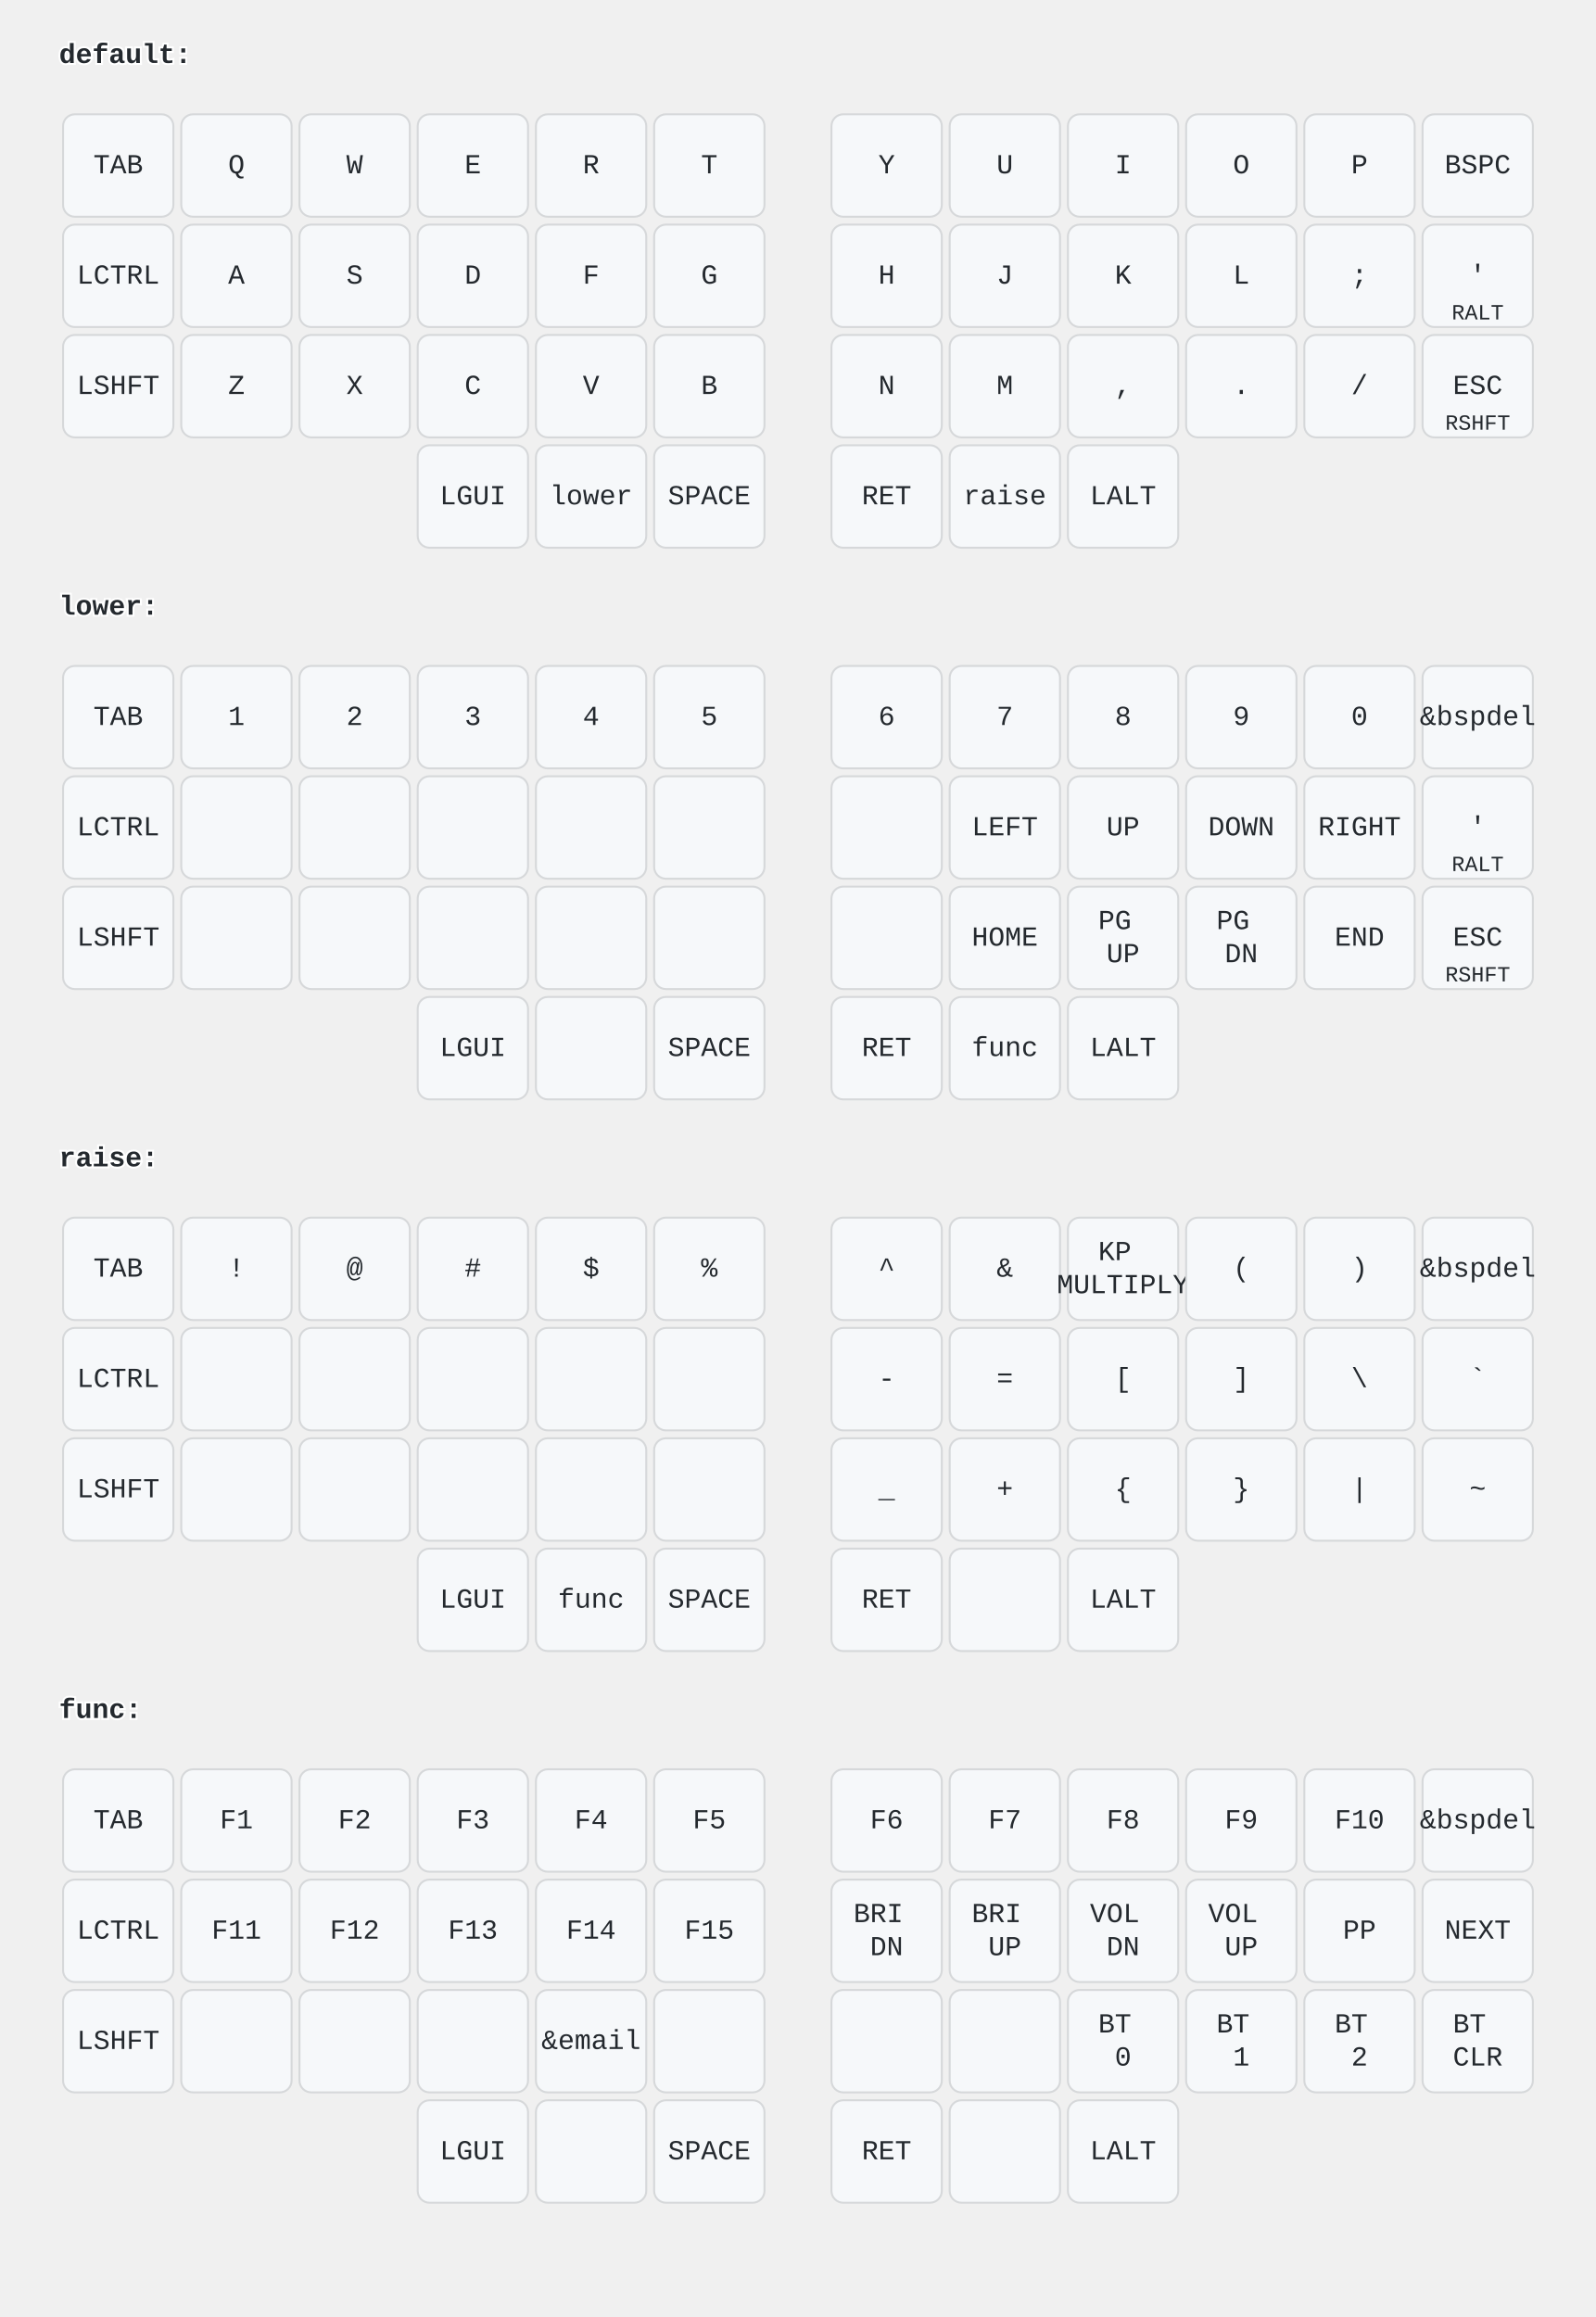
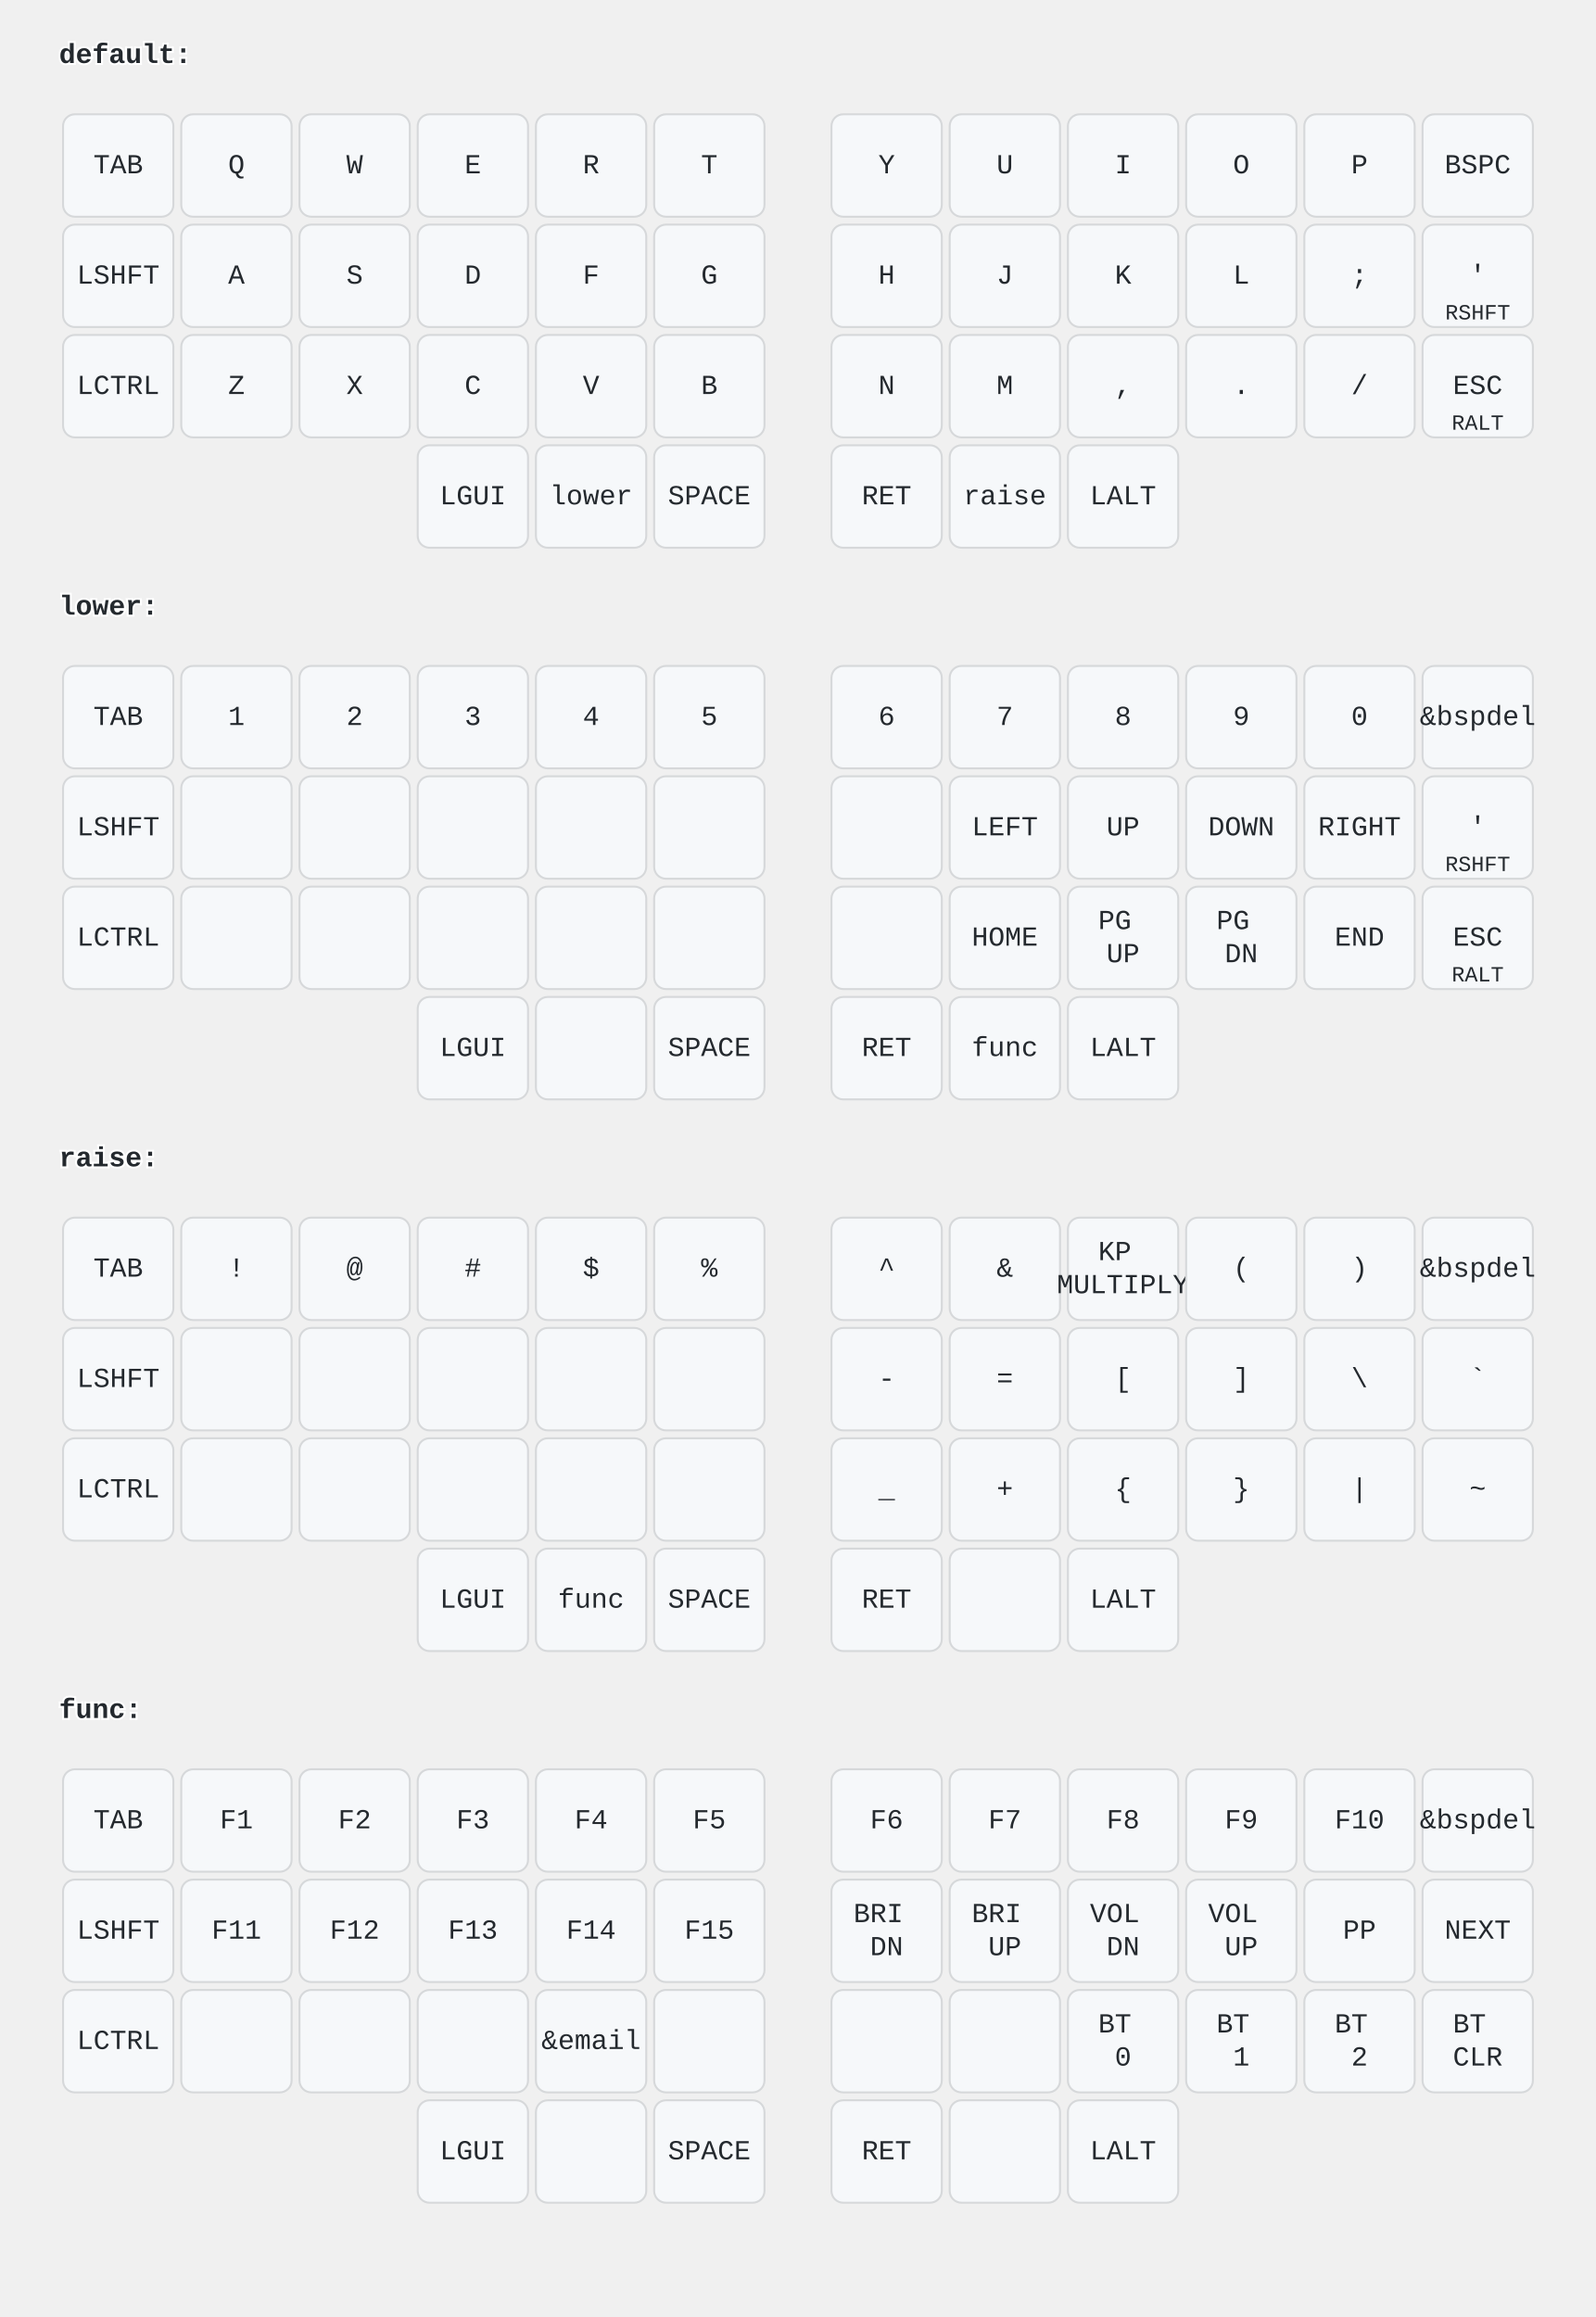
<svg xmlns="http://www.w3.org/2000/svg" width="810.0" height="1176.0" viewBox="0 0 810.0 1176.0">
  <style>/* font and background color specifications */
svg {
    font-family: SFMono-Regular,Consolas,Liberation Mono,Menlo,monospace;
    font-size: 14px;
    font-kerning: normal;
    text-rendering: optimizeLegibility;
    fill: #24292e;
}

/* default key styling */
rect {
    fill: #f6f8fa;
    stroke: #d6d8da;
    stroke-width: 1;
}

/* color accent for held keys */
.held {
    fill: #fdd;
}

/* color accent for combo boxes */
.combo {
    fill: #cdf;
}

/* color accent for ghost (optional) keys */
.ghost {
    fill: #ddd;
}

text {
    text-anchor: middle;
    dominant-baseline: middle;
}

/* styling for layer labels */
.label {
    font-weight: bold;
    text-anchor: start;
    stroke: white;
    stroke-width: 2;
    paint-order: stroke;
}

/* styling for combo box and hold-tap hold label text */
.small {
    font-size: 11px;
}

/* styling for hold-tap hold label text in combo box */
.smaller {
    font-size: 8px;
}

/* styling for combo dendrons */
path {
    stroke-width: 1;
    stroke: gray;
    fill: none;
}
</style>
  <text x="30.0" y="28.0" class="label">default:</text>
  <rect rx="6.0" ry="6.0" x="32.0" y="58.0" width="56.0" height="52.0" />
  <text x="60.0" y="84.0">TAB</text>
  <rect rx="6.0" ry="6.0" x="92.0" y="58.0" width="56.0" height="52.0" />
  <text x="120.0" y="84.0">Q</text>
  <rect rx="6.0" ry="6.0" x="152.0" y="58.0" width="56.0" height="52.0" />
  <text x="180.0" y="84.0">W</text>
  <rect rx="6.0" ry="6.0" x="212.0" y="58.0" width="56.0" height="52.0" />
  <text x="240.0" y="84.0">E</text>
  <rect rx="6.0" ry="6.0" x="272.0" y="58.0" width="56.0" height="52.0" />
  <text x="300.0" y="84.0">R</text>
  <rect rx="6.0" ry="6.0" x="332.0" y="58.0" width="56.0" height="52.0" />
  <text x="360.0" y="84.0">T</text>
  <rect rx="6.0" ry="6.0" x="422.0" y="58.0" width="56.0" height="52.0" />
  <text x="450.0" y="84.0">Y</text>
  <rect rx="6.0" ry="6.0" x="482.0" y="58.0" width="56.0" height="52.0" />
  <text x="510.0" y="84.0">U</text>
  <rect rx="6.0" ry="6.0" x="542.0" y="58.0" width="56.0" height="52.0" />
  <text x="570.0" y="84.0">I</text>
  <rect rx="6.0" ry="6.0" x="602.0" y="58.0" width="56.0" height="52.0" />
  <text x="630.0" y="84.0">O</text>
  <rect rx="6.0" ry="6.0" x="662.0" y="58.0" width="56.0" height="52.0" />
  <text x="690.0" y="84.0">P</text>
  <rect rx="6.0" ry="6.0" x="722.0" y="58.0" width="56.0" height="52.0" />
  <text x="750.0" y="84.0">BSPC</text>
  <rect rx="6.0" ry="6.0" x="32.0" y="114.0" width="56.0" height="52.0" />
-   <text x="60.0" y="140.0">LCTRL</text>
+   <text x="60.0" y="140.0">LSHFT</text>
  <rect rx="6.0" ry="6.0" x="92.0" y="114.0" width="56.0" height="52.0" />
  <text x="120.0" y="140.0">A</text>
  <rect rx="6.0" ry="6.0" x="152.0" y="114.0" width="56.0" height="52.0" />
  <text x="180.0" y="140.0">S</text>
  <rect rx="6.0" ry="6.0" x="212.0" y="114.0" width="56.0" height="52.0" />
  <text x="240.0" y="140.0">D</text>
  <rect rx="6.0" ry="6.0" x="272.0" y="114.0" width="56.0" height="52.0" />
  <text x="300.0" y="140.0">F</text>
  <rect rx="6.0" ry="6.0" x="332.0" y="114.0" width="56.0" height="52.0" />
  <text x="360.0" y="140.0">G</text>
  <rect rx="6.0" ry="6.0" x="422.0" y="114.0" width="56.0" height="52.0" />
  <text x="450.0" y="140.0">H</text>
  <rect rx="6.0" ry="6.0" x="482.0" y="114.0" width="56.0" height="52.0" />
  <text x="510.0" y="140.0">J</text>
  <rect rx="6.0" ry="6.0" x="542.0" y="114.0" width="56.0" height="52.0" />
  <text x="570.0" y="140.0">K</text>
  <rect rx="6.0" ry="6.0" x="602.0" y="114.0" width="56.0" height="52.0" />
  <text x="630.0" y="140.0">L</text>
  <rect rx="6.0" ry="6.0" x="662.0" y="114.0" width="56.0" height="52.0" />
  <text x="690.0" y="140.0">;</text>
  <rect rx="6.0" ry="6.0" x="722.0" y="114.0" width="56.0" height="52.0" />
  <text x="750.0" y="140.0">'</text>
-   <text x="750.0" y="159.0" class="small">RALT</text>
+   <text x="750.0" y="159.0" class="small">RSHFT</text>
  <rect rx="6.0" ry="6.0" x="32.0" y="170.0" width="56.0" height="52.0" />
-   <text x="60.0" y="196.0">LSHFT</text>
+   <text x="60.0" y="196.0">LCTRL</text>
  <rect rx="6.0" ry="6.0" x="92.0" y="170.0" width="56.0" height="52.0" />
  <text x="120.0" y="196.0">Z</text>
  <rect rx="6.0" ry="6.0" x="152.0" y="170.0" width="56.0" height="52.0" />
  <text x="180.0" y="196.0">X</text>
  <rect rx="6.0" ry="6.0" x="212.0" y="170.0" width="56.0" height="52.0" />
  <text x="240.0" y="196.0">C</text>
  <rect rx="6.0" ry="6.0" x="272.0" y="170.0" width="56.0" height="52.0" />
  <text x="300.0" y="196.0">V</text>
  <rect rx="6.0" ry="6.0" x="332.0" y="170.0" width="56.0" height="52.0" />
  <text x="360.0" y="196.0">B</text>
  <rect rx="6.0" ry="6.0" x="422.0" y="170.0" width="56.0" height="52.0" />
  <text x="450.0" y="196.0">N</text>
  <rect rx="6.0" ry="6.0" x="482.0" y="170.0" width="56.0" height="52.0" />
  <text x="510.0" y="196.0">M</text>
  <rect rx="6.0" ry="6.0" x="542.0" y="170.0" width="56.0" height="52.0" />
  <text x="570.0" y="196.0">,</text>
  <rect rx="6.0" ry="6.0" x="602.0" y="170.0" width="56.0" height="52.0" />
  <text x="630.0" y="196.0">.</text>
  <rect rx="6.0" ry="6.0" x="662.0" y="170.0" width="56.0" height="52.0" />
  <text x="690.0" y="196.0">/</text>
  <rect rx="6.0" ry="6.0" x="722.0" y="170.0" width="56.0" height="52.0" />
  <text x="750.0" y="196.0">ESC</text>
-   <text x="750.0" y="215.0" class="small">RSHFT</text>
+   <text x="750.0" y="215.0" class="small">RALT</text>
  <rect rx="6.0" ry="6.0" x="212.0" y="226.0" width="56.0" height="52.0" />
  <text x="240.0" y="252.0">LGUI</text>
  <rect rx="6.0" ry="6.0" x="272.0" y="226.0" width="56.0" height="52.0" />
  <text x="300.0" y="252.0">lower</text>
  <rect rx="6.0" ry="6.0" x="332.0" y="226.0" width="56.0" height="52.0" />
  <text x="360.0" y="252.0">SPACE</text>
  <rect rx="6.0" ry="6.0" x="422.0" y="226.0" width="56.0" height="52.0" />
  <text x="450.0" y="252.0">RET</text>
  <rect rx="6.0" ry="6.0" x="482.0" y="226.0" width="56.0" height="52.0" />
  <text x="510.0" y="252.0">raise</text>
  <rect rx="6.0" ry="6.0" x="542.0" y="226.0" width="56.0" height="52.0" />
  <text x="570.0" y="252.0">LALT</text>
  <text x="30.0" y="308.0" class="label">lower:</text>
  <rect rx="6.0" ry="6.0" x="32.0" y="338.0" width="56.0" height="52.0" />
  <text x="60.0" y="364.0">TAB</text>
  <rect rx="6.0" ry="6.0" x="92.0" y="338.0" width="56.0" height="52.0" />
  <text x="120.0" y="364.0">1</text>
  <rect rx="6.0" ry="6.0" x="152.0" y="338.0" width="56.0" height="52.0" />
  <text x="180.0" y="364.0">2</text>
  <rect rx="6.0" ry="6.0" x="212.0" y="338.0" width="56.0" height="52.0" />
  <text x="240.0" y="364.0">3</text>
  <rect rx="6.0" ry="6.0" x="272.0" y="338.0" width="56.0" height="52.0" />
  <text x="300.0" y="364.0">4</text>
  <rect rx="6.0" ry="6.0" x="332.0" y="338.0" width="56.0" height="52.0" />
  <text x="360.0" y="364.0">5</text>
  <rect rx="6.0" ry="6.0" x="422.0" y="338.0" width="56.0" height="52.0" />
  <text x="450.0" y="364.0">6</text>
  <rect rx="6.0" ry="6.0" x="482.0" y="338.0" width="56.0" height="52.0" />
  <text x="510.0" y="364.0">7</text>
  <rect rx="6.0" ry="6.0" x="542.0" y="338.0" width="56.0" height="52.0" />
  <text x="570.0" y="364.0">8</text>
  <rect rx="6.0" ry="6.0" x="602.0" y="338.0" width="56.0" height="52.0" />
  <text x="630.0" y="364.0">9</text>
  <rect rx="6.0" ry="6.0" x="662.0" y="338.0" width="56.0" height="52.0" />
  <text x="690.0" y="364.0">0</text>
  <rect rx="6.0" ry="6.0" x="722.0" y="338.0" width="56.0" height="52.0" />
  <text x="750.0" y="364.0">&amp;bspdel</text>
  <rect rx="6.0" ry="6.0" x="32.0" y="394.0" width="56.0" height="52.0" />
-   <text x="60.0" y="420.0">LCTRL</text>
+   <text x="60.0" y="420.0">LSHFT</text>
  <rect rx="6.0" ry="6.0" x="92.0" y="394.0" width="56.0" height="52.0" />
  <rect rx="6.0" ry="6.0" x="152.0" y="394.0" width="56.0" height="52.0" />
  <rect rx="6.0" ry="6.0" x="212.0" y="394.0" width="56.0" height="52.0" />
  <rect rx="6.0" ry="6.0" x="272.0" y="394.0" width="56.0" height="52.0" />
  <rect rx="6.0" ry="6.0" x="332.0" y="394.0" width="56.0" height="52.0" />
  <rect rx="6.0" ry="6.0" x="422.0" y="394.0" width="56.0" height="52.0" />
  <rect rx="6.0" ry="6.0" x="482.0" y="394.0" width="56.0" height="52.0" />
  <text x="510.0" y="420.0">LEFT</text>
  <rect rx="6.0" ry="6.0" x="542.0" y="394.0" width="56.0" height="52.0" />
  <text x="570.0" y="420.0">UP</text>
  <rect rx="6.0" ry="6.0" x="602.0" y="394.0" width="56.0" height="52.0" />
  <text x="630.0" y="420.0">DOWN</text>
  <rect rx="6.0" ry="6.0" x="662.0" y="394.0" width="56.0" height="52.0" />
  <text x="690.0" y="420.0">RIGHT</text>
  <rect rx="6.0" ry="6.0" x="722.0" y="394.0" width="56.0" height="52.0" />
  <text x="750.0" y="420.0">'</text>
-   <text x="750.0" y="439.0" class="small">RALT</text>
+   <text x="750.0" y="439.0" class="small">RSHFT</text>
  <rect rx="6.0" ry="6.0" x="32.0" y="450.0" width="56.0" height="52.0" />
-   <text x="60.0" y="476.0">LSHFT</text>
+   <text x="60.0" y="476.0">LCTRL</text>
  <rect rx="6.0" ry="6.0" x="92.0" y="450.0" width="56.0" height="52.0" />
  <rect rx="6.0" ry="6.0" x="152.0" y="450.0" width="56.0" height="52.0" />
  <rect rx="6.0" ry="6.0" x="212.0" y="450.0" width="56.0" height="52.0" />
  <rect rx="6.0" ry="6.0" x="272.0" y="450.0" width="56.0" height="52.0" />
  <rect rx="6.0" ry="6.0" x="332.0" y="450.0" width="56.0" height="52.0" />
  <rect rx="6.0" ry="6.0" x="422.0" y="450.0" width="56.0" height="52.0" />
  <rect rx="6.0" ry="6.0" x="482.0" y="450.0" width="56.0" height="52.0" />
  <text x="510.0" y="476.0">HOME</text>
  <rect rx="6.0" ry="6.0" x="542.0" y="450.0" width="56.0" height="52.0" />
  <text x="570.0" y="476.0">
    <tspan x="570.0" dy="-0.6em">PG</tspan>
    <tspan x="570.0" dy="1.2em">UP</tspan>
  </text>
  <rect rx="6.0" ry="6.0" x="602.0" y="450.0" width="56.0" height="52.0" />
  <text x="630.0" y="476.0">
    <tspan x="630.0" dy="-0.6em">PG</tspan>
    <tspan x="630.0" dy="1.2em">DN</tspan>
  </text>
  <rect rx="6.0" ry="6.0" x="662.0" y="450.0" width="56.0" height="52.0" />
  <text x="690.0" y="476.0">END</text>
  <rect rx="6.0" ry="6.0" x="722.0" y="450.0" width="56.0" height="52.0" />
  <text x="750.0" y="476.0">ESC</text>
-   <text x="750.0" y="495.0" class="small">RSHFT</text>
+   <text x="750.0" y="495.0" class="small">RALT</text>
  <rect rx="6.0" ry="6.0" x="212.0" y="506.0" width="56.0" height="52.0" />
  <text x="240.0" y="532.0">LGUI</text>
  <rect rx="6.0" ry="6.0" x="272.0" y="506.0" width="56.0" height="52.0" />
  <rect rx="6.0" ry="6.0" x="332.0" y="506.0" width="56.0" height="52.0" />
  <text x="360.0" y="532.0">SPACE</text>
  <rect rx="6.0" ry="6.0" x="422.0" y="506.0" width="56.0" height="52.0" />
  <text x="450.0" y="532.0">RET</text>
  <rect rx="6.0" ry="6.0" x="482.0" y="506.0" width="56.0" height="52.0" />
  <text x="510.0" y="532.0">func</text>
  <rect rx="6.0" ry="6.0" x="542.0" y="506.0" width="56.0" height="52.0" />
  <text x="570.0" y="532.0">LALT</text>
  <text x="30.0" y="588.0" class="label">raise:</text>
  <rect rx="6.0" ry="6.0" x="32.0" y="618.0" width="56.0" height="52.0" />
  <text x="60.0" y="644.0">TAB</text>
  <rect rx="6.0" ry="6.0" x="92.0" y="618.0" width="56.0" height="52.0" />
  <text x="120.0" y="644.0">!</text>
  <rect rx="6.0" ry="6.0" x="152.0" y="618.0" width="56.0" height="52.0" />
  <text x="180.0" y="644.0">@</text>
  <rect rx="6.0" ry="6.0" x="212.0" y="618.0" width="56.0" height="52.0" />
  <text x="240.0" y="644.0">#</text>
  <rect rx="6.0" ry="6.0" x="272.0" y="618.0" width="56.0" height="52.0" />
  <text x="300.0" y="644.0">$</text>
  <rect rx="6.0" ry="6.0" x="332.0" y="618.0" width="56.0" height="52.0" />
  <text x="360.0" y="644.0">%</text>
  <rect rx="6.0" ry="6.0" x="422.0" y="618.0" width="56.0" height="52.0" />
  <text x="450.0" y="644.0">^</text>
  <rect rx="6.0" ry="6.0" x="482.0" y="618.0" width="56.0" height="52.0" />
  <text x="510.0" y="644.0">&amp;</text>
  <rect rx="6.0" ry="6.0" x="542.0" y="618.0" width="56.0" height="52.0" />
  <text x="570.0" y="644.0">
    <tspan x="570.0" dy="-0.6em">KP</tspan>
    <tspan x="570.0" dy="1.2em">MULTIPLY</tspan>
  </text>
  <rect rx="6.0" ry="6.0" x="602.0" y="618.0" width="56.0" height="52.0" />
  <text x="630.0" y="644.0">(</text>
  <rect rx="6.0" ry="6.0" x="662.0" y="618.0" width="56.0" height="52.0" />
  <text x="690.0" y="644.0">)</text>
  <rect rx="6.0" ry="6.0" x="722.0" y="618.0" width="56.0" height="52.0" />
  <text x="750.0" y="644.0">&amp;bspdel</text>
  <rect rx="6.0" ry="6.0" x="32.0" y="674.0" width="56.0" height="52.0" />
-   <text x="60.0" y="700.0">LCTRL</text>
+   <text x="60.0" y="700.0">LSHFT</text>
  <rect rx="6.0" ry="6.0" x="92.0" y="674.0" width="56.0" height="52.0" />
  <rect rx="6.0" ry="6.0" x="152.0" y="674.0" width="56.0" height="52.0" />
  <rect rx="6.0" ry="6.0" x="212.0" y="674.0" width="56.0" height="52.0" />
  <rect rx="6.0" ry="6.0" x="272.0" y="674.0" width="56.0" height="52.0" />
  <rect rx="6.0" ry="6.0" x="332.0" y="674.0" width="56.0" height="52.0" />
  <rect rx="6.0" ry="6.0" x="422.0" y="674.0" width="56.0" height="52.0" />
  <text x="450.0" y="700.0">-</text>
  <rect rx="6.0" ry="6.0" x="482.0" y="674.0" width="56.0" height="52.0" />
  <text x="510.0" y="700.0">=</text>
  <rect rx="6.0" ry="6.0" x="542.0" y="674.0" width="56.0" height="52.0" />
  <text x="570.0" y="700.0">[</text>
  <rect rx="6.0" ry="6.0" x="602.0" y="674.0" width="56.0" height="52.0" />
  <text x="630.0" y="700.0">]</text>
  <rect rx="6.0" ry="6.0" x="662.0" y="674.0" width="56.0" height="52.0" />
  <text x="690.0" y="700.0">\</text>
  <rect rx="6.0" ry="6.0" x="722.0" y="674.0" width="56.0" height="52.0" />
  <text x="750.0" y="700.0">`</text>
  <rect rx="6.0" ry="6.0" x="32.0" y="730.0" width="56.0" height="52.0" />
-   <text x="60.0" y="756.0">LSHFT</text>
+   <text x="60.0" y="756.0">LCTRL</text>
  <rect rx="6.0" ry="6.0" x="92.0" y="730.0" width="56.0" height="52.0" />
  <rect rx="6.0" ry="6.0" x="152.0" y="730.0" width="56.0" height="52.0" />
  <rect rx="6.0" ry="6.0" x="212.0" y="730.0" width="56.0" height="52.0" />
  <rect rx="6.0" ry="6.0" x="272.0" y="730.0" width="56.0" height="52.0" />
  <rect rx="6.0" ry="6.0" x="332.0" y="730.0" width="56.0" height="52.0" />
  <rect rx="6.0" ry="6.0" x="422.0" y="730.0" width="56.0" height="52.0" />
  <text x="450.0" y="756.0">_</text>
  <rect rx="6.0" ry="6.0" x="482.0" y="730.0" width="56.0" height="52.0" />
  <text x="510.0" y="756.0">+</text>
  <rect rx="6.0" ry="6.0" x="542.0" y="730.0" width="56.0" height="52.0" />
  <text x="570.0" y="756.0">{</text>
  <rect rx="6.0" ry="6.0" x="602.0" y="730.0" width="56.0" height="52.0" />
  <text x="630.0" y="756.0">}</text>
  <rect rx="6.0" ry="6.0" x="662.0" y="730.0" width="56.0" height="52.0" />
  <text x="690.0" y="756.0">|</text>
  <rect rx="6.0" ry="6.0" x="722.0" y="730.0" width="56.0" height="52.0" />
  <text x="750.0" y="756.0">~</text>
  <rect rx="6.0" ry="6.0" x="212.0" y="786.0" width="56.0" height="52.0" />
  <text x="240.0" y="812.0">LGUI</text>
  <rect rx="6.0" ry="6.0" x="272.0" y="786.0" width="56.0" height="52.0" />
  <text x="300.0" y="812.0">func</text>
  <rect rx="6.0" ry="6.0" x="332.0" y="786.0" width="56.0" height="52.0" />
  <text x="360.0" y="812.0">SPACE</text>
  <rect rx="6.0" ry="6.0" x="422.0" y="786.0" width="56.0" height="52.0" />
  <text x="450.0" y="812.0">RET</text>
  <rect rx="6.0" ry="6.0" x="482.0" y="786.0" width="56.0" height="52.0" />
  <rect rx="6.0" ry="6.0" x="542.0" y="786.0" width="56.0" height="52.0" />
  <text x="570.0" y="812.0">LALT</text>
  <text x="30.0" y="868.0" class="label">func:</text>
  <rect rx="6.0" ry="6.0" x="32.0" y="898.0" width="56.0" height="52.0" />
  <text x="60.0" y="924.0">TAB</text>
  <rect rx="6.0" ry="6.0" x="92.0" y="898.0" width="56.0" height="52.0" />
  <text x="120.0" y="924.0">F1</text>
  <rect rx="6.0" ry="6.0" x="152.0" y="898.0" width="56.0" height="52.0" />
  <text x="180.0" y="924.0">F2</text>
  <rect rx="6.0" ry="6.0" x="212.0" y="898.0" width="56.0" height="52.0" />
  <text x="240.0" y="924.0">F3</text>
  <rect rx="6.0" ry="6.0" x="272.0" y="898.0" width="56.0" height="52.0" />
  <text x="300.0" y="924.0">F4</text>
  <rect rx="6.0" ry="6.0" x="332.0" y="898.0" width="56.0" height="52.0" />
  <text x="360.0" y="924.0">F5</text>
  <rect rx="6.0" ry="6.0" x="422.0" y="898.0" width="56.0" height="52.0" />
  <text x="450.0" y="924.0">F6</text>
  <rect rx="6.0" ry="6.0" x="482.0" y="898.0" width="56.0" height="52.0" />
  <text x="510.0" y="924.0">F7</text>
  <rect rx="6.0" ry="6.0" x="542.0" y="898.0" width="56.0" height="52.0" />
  <text x="570.0" y="924.0">F8</text>
  <rect rx="6.0" ry="6.0" x="602.0" y="898.0" width="56.0" height="52.0" />
  <text x="630.0" y="924.0">F9</text>
  <rect rx="6.0" ry="6.0" x="662.0" y="898.0" width="56.0" height="52.0" />
  <text x="690.0" y="924.0">F10</text>
  <rect rx="6.0" ry="6.0" x="722.0" y="898.0" width="56.0" height="52.0" />
  <text x="750.0" y="924.0">&amp;bspdel</text>
  <rect rx="6.0" ry="6.0" x="32.0" y="954.0" width="56.0" height="52.0" />
-   <text x="60.0" y="980.0">LCTRL</text>
+   <text x="60.0" y="980.0">LSHFT</text>
  <rect rx="6.0" ry="6.0" x="92.0" y="954.0" width="56.0" height="52.0" />
  <text x="120.0" y="980.0">F11</text>
  <rect rx="6.0" ry="6.0" x="152.0" y="954.0" width="56.0" height="52.0" />
  <text x="180.0" y="980.0">F12</text>
  <rect rx="6.0" ry="6.0" x="212.0" y="954.0" width="56.0" height="52.0" />
  <text x="240.0" y="980.0">F13</text>
  <rect rx="6.0" ry="6.0" x="272.0" y="954.0" width="56.0" height="52.0" />
  <text x="300.0" y="980.0">F14</text>
  <rect rx="6.0" ry="6.0" x="332.0" y="954.0" width="56.0" height="52.0" />
  <text x="360.0" y="980.0">F15</text>
  <rect rx="6.0" ry="6.0" x="422.0" y="954.0" width="56.0" height="52.0" />
  <text x="450.0" y="980.0">
    <tspan x="450.0" dy="-0.6em">BRI</tspan>
    <tspan x="450.0" dy="1.2em">DN</tspan>
  </text>
  <rect rx="6.0" ry="6.0" x="482.0" y="954.0" width="56.0" height="52.0" />
  <text x="510.0" y="980.0">
    <tspan x="510.0" dy="-0.6em">BRI</tspan>
    <tspan x="510.0" dy="1.2em">UP</tspan>
  </text>
  <rect rx="6.0" ry="6.0" x="542.0" y="954.0" width="56.0" height="52.0" />
  <text x="570.0" y="980.0">
    <tspan x="570.0" dy="-0.6em">VOL</tspan>
    <tspan x="570.0" dy="1.2em">DN</tspan>
  </text>
  <rect rx="6.0" ry="6.0" x="602.0" y="954.0" width="56.0" height="52.0" />
  <text x="630.0" y="980.0">
    <tspan x="630.0" dy="-0.6em">VOL</tspan>
    <tspan x="630.0" dy="1.2em">UP</tspan>
  </text>
  <rect rx="6.0" ry="6.0" x="662.0" y="954.0" width="56.0" height="52.0" />
  <text x="690.0" y="980.0">PP</text>
  <rect rx="6.0" ry="6.0" x="722.0" y="954.0" width="56.0" height="52.0" />
  <text x="750.0" y="980.0">NEXT</text>
  <rect rx="6.0" ry="6.0" x="32.0" y="1010.0" width="56.0" height="52.0" />
-   <text x="60.0" y="1036.0">LSHFT</text>
+   <text x="60.0" y="1036.0">LCTRL</text>
  <rect rx="6.0" ry="6.0" x="92.0" y="1010.0" width="56.0" height="52.0" />
  <rect rx="6.0" ry="6.0" x="152.0" y="1010.0" width="56.0" height="52.0" />
  <rect rx="6.0" ry="6.0" x="212.0" y="1010.0" width="56.0" height="52.0" />
  <rect rx="6.0" ry="6.0" x="272.0" y="1010.0" width="56.0" height="52.0" />
  <text x="300.0" y="1036.0">&amp;email</text>
  <rect rx="6.0" ry="6.0" x="332.0" y="1010.0" width="56.0" height="52.0" />
  <rect rx="6.0" ry="6.0" x="422.0" y="1010.0" width="56.0" height="52.0" />
  <rect rx="6.0" ry="6.0" x="482.0" y="1010.0" width="56.0" height="52.0" />
  <rect rx="6.0" ry="6.0" x="542.0" y="1010.0" width="56.0" height="52.0" />
  <text x="570.0" y="1036.0">
    <tspan x="570.0" dy="-0.6em">BT</tspan>
    <tspan x="570.0" dy="1.2em">0</tspan>
  </text>
  <rect rx="6.0" ry="6.0" x="602.0" y="1010.0" width="56.0" height="52.0" />
  <text x="630.0" y="1036.0">
    <tspan x="630.0" dy="-0.6em">BT</tspan>
    <tspan x="630.0" dy="1.2em">1</tspan>
  </text>
  <rect rx="6.0" ry="6.0" x="662.0" y="1010.0" width="56.0" height="52.0" />
  <text x="690.0" y="1036.0">
    <tspan x="690.0" dy="-0.6em">BT</tspan>
    <tspan x="690.0" dy="1.2em">2</tspan>
  </text>
  <rect rx="6.0" ry="6.0" x="722.0" y="1010.0" width="56.0" height="52.0" />
  <text x="750.0" y="1036.0">
    <tspan x="750.0" dy="-0.6em">BT</tspan>
    <tspan x="750.0" dy="1.2em">CLR</tspan>
  </text>
  <rect rx="6.0" ry="6.0" x="212.0" y="1066.0" width="56.0" height="52.0" />
  <text x="240.0" y="1092.0">LGUI</text>
  <rect rx="6.0" ry="6.0" x="272.0" y="1066.0" width="56.0" height="52.0" />
  <rect rx="6.0" ry="6.0" x="332.0" y="1066.0" width="56.0" height="52.0" />
  <text x="360.0" y="1092.0">SPACE</text>
  <rect rx="6.0" ry="6.0" x="422.0" y="1066.0" width="56.0" height="52.0" />
  <text x="450.0" y="1092.0">RET</text>
  <rect rx="6.0" ry="6.0" x="482.0" y="1066.0" width="56.0" height="52.0" />
  <rect rx="6.0" ry="6.0" x="542.0" y="1066.0" width="56.0" height="52.0" />
  <text x="570.0" y="1092.0">LALT</text>
</svg>
